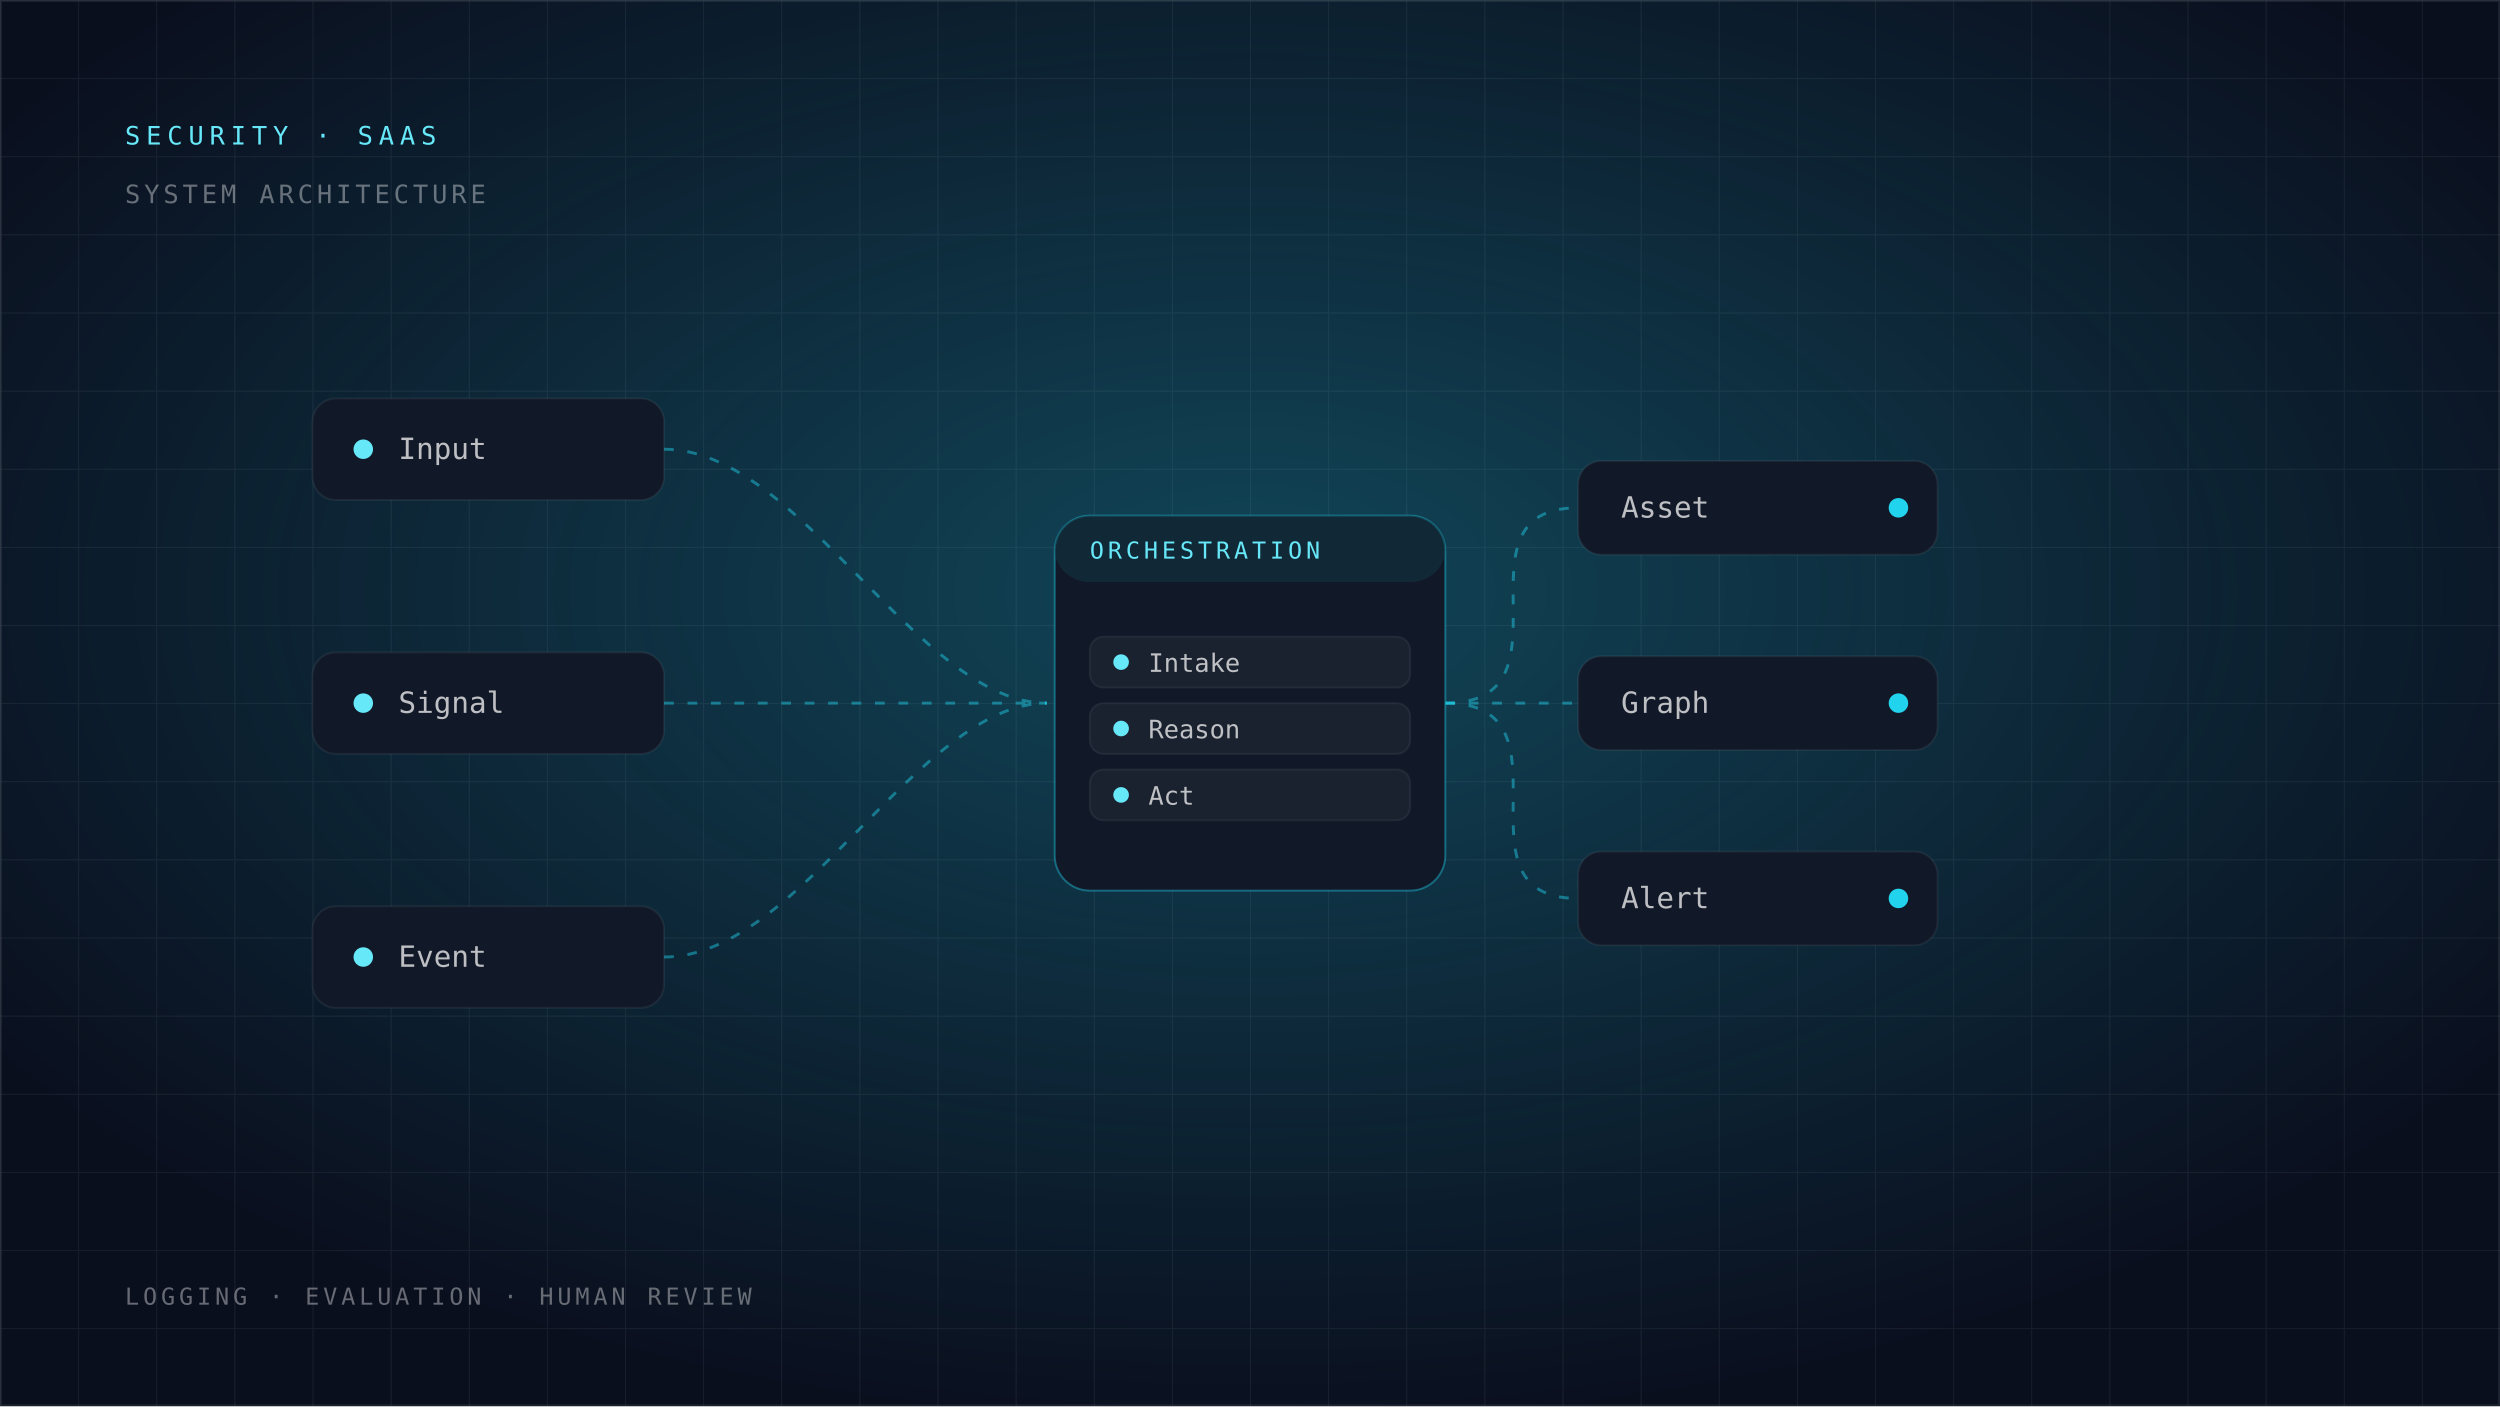
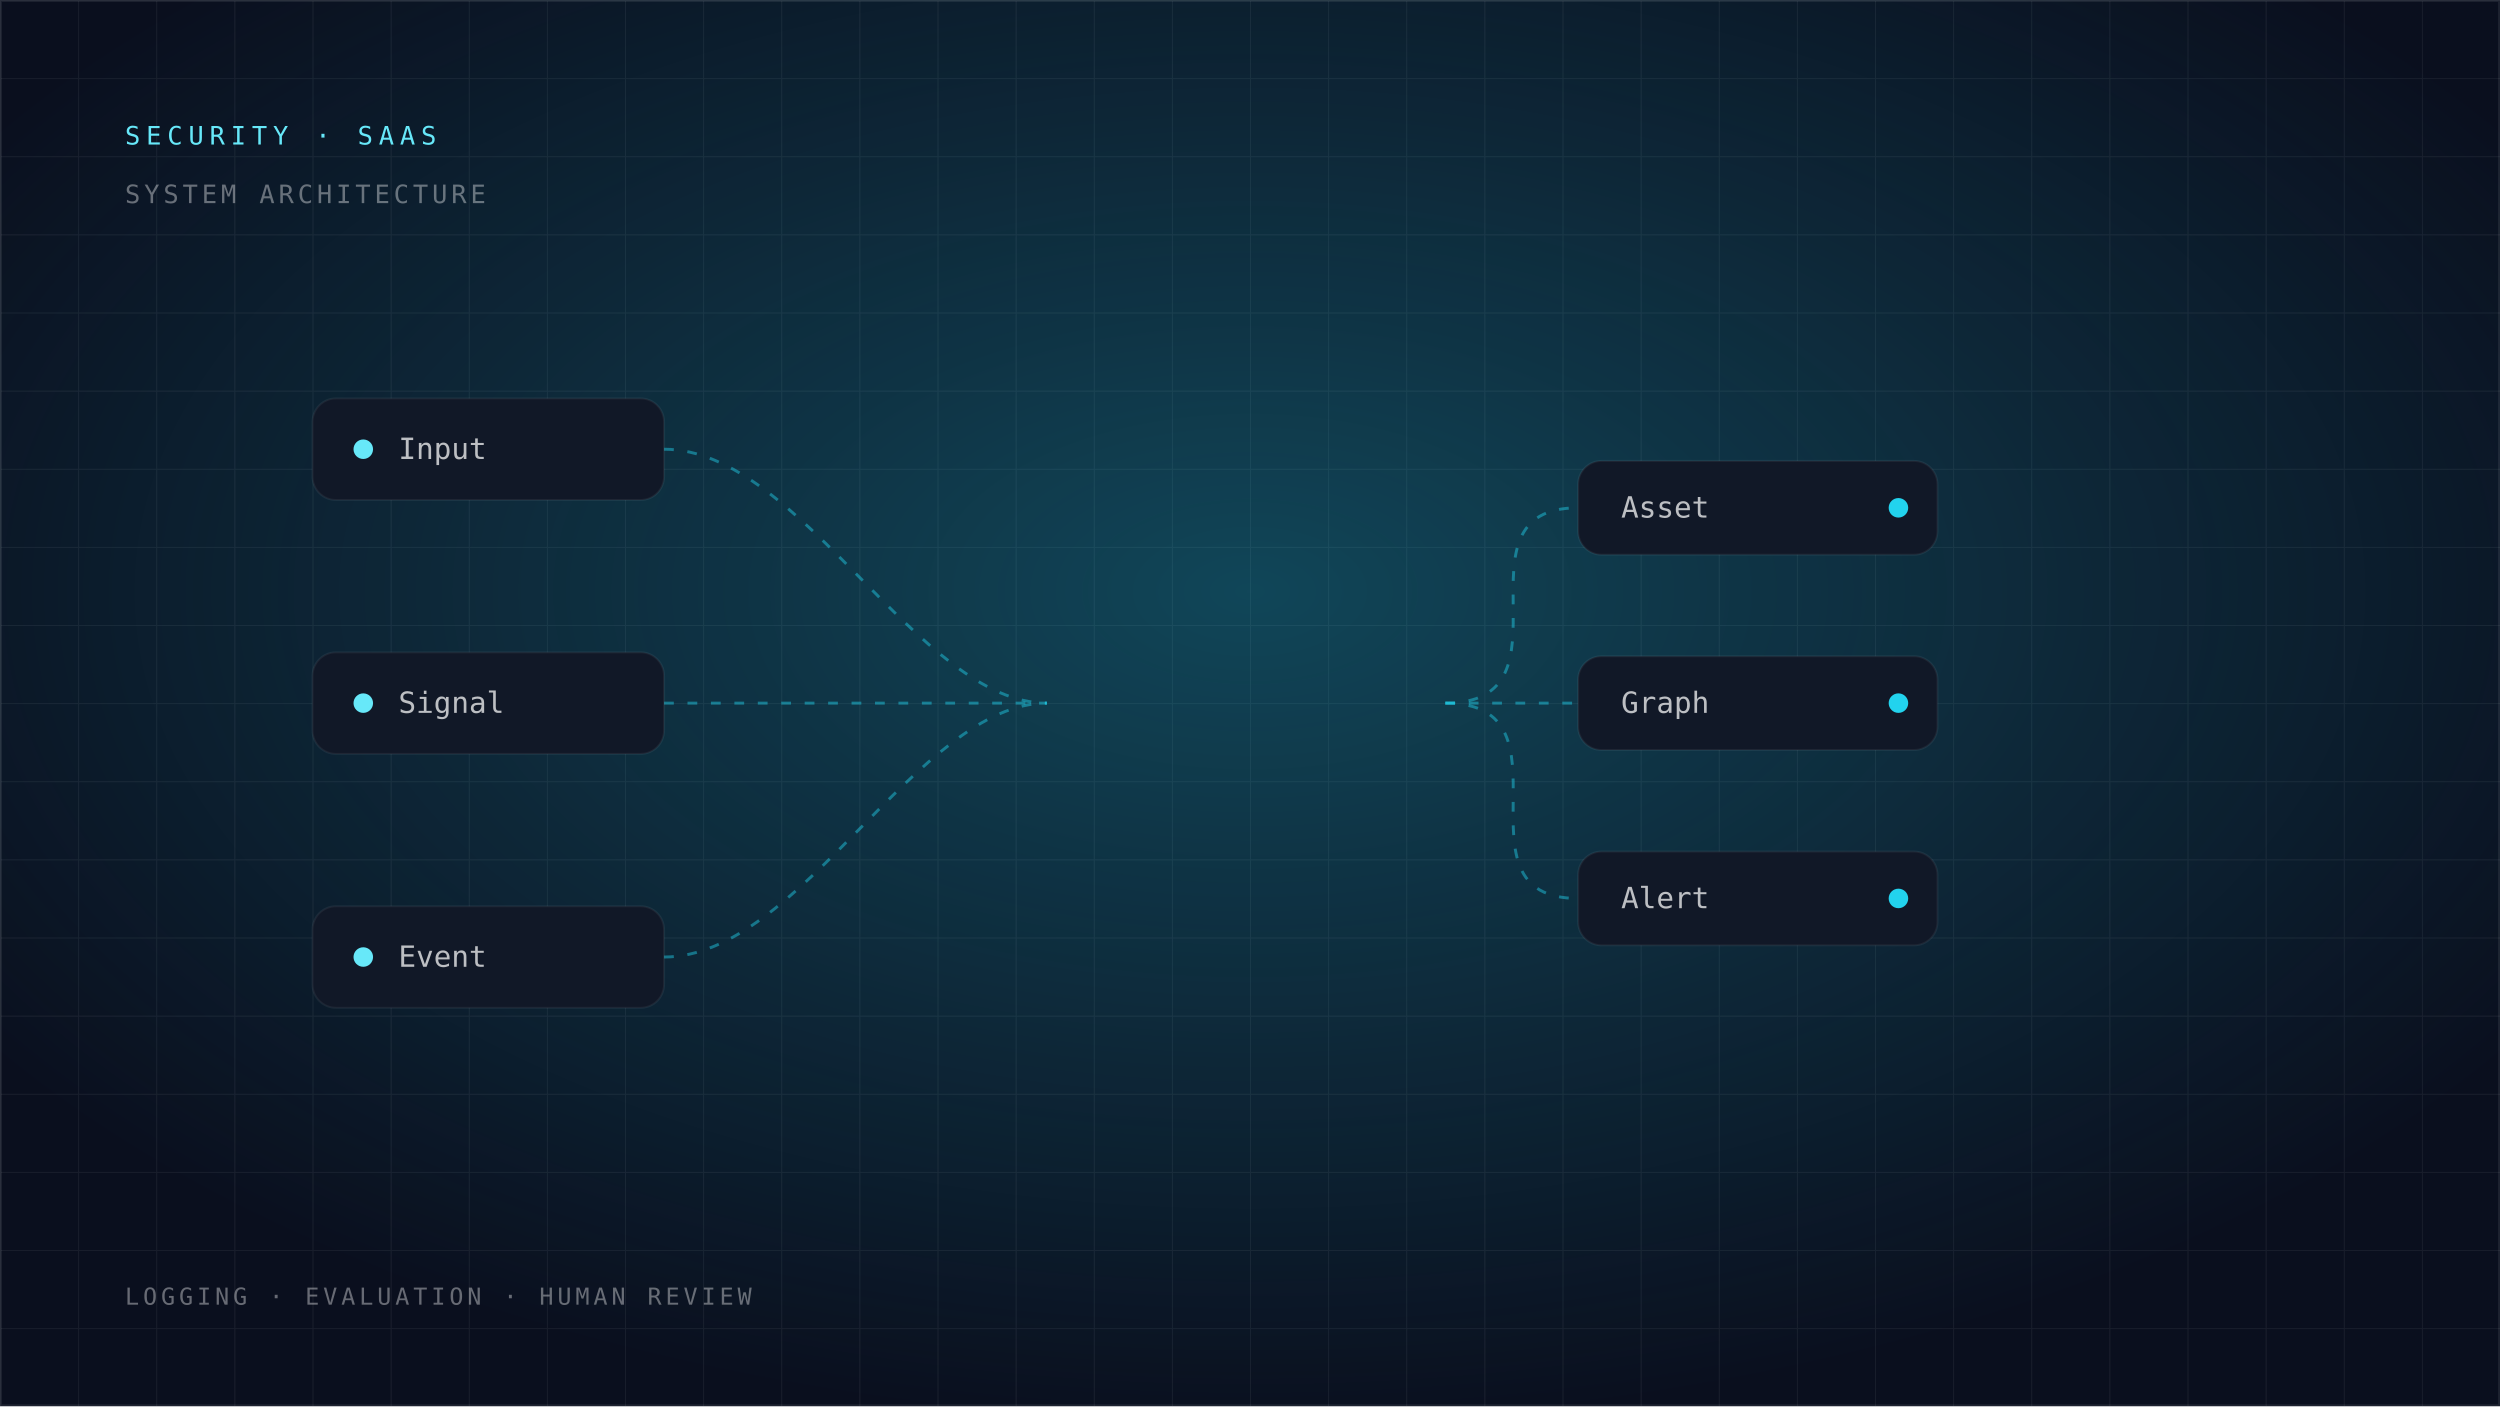
<svg xmlns="http://www.w3.org/2000/svg" viewBox="0 0 1280 720" width="1280" height="720" role="img">
  <defs>
    <pattern id="grid-cyberthreat-mesh" width="40" height="40" patternUnits="userSpaceOnUse">
      <path d="M40 0H0V40" fill="none" stroke="rgba(255,255,255,0.06)" stroke-width="1" />
    </pattern>
    <radialGradient id="glow-cyberthreat-mesh" cx="50%" cy="42%" r="60%">
      <stop offset="0%" stop-color="#22d3ee" stop-opacity="0.28" />
      <stop offset="100%" stop-color="#22d3ee" stop-opacity="0" />
    </radialGradient>
    <linearGradient id="edge-cyberthreat-mesh" x1="0" y1="0" x2="1" y2="0">
      <stop offset="0%" stop-color="#67e8f9" />
      <stop offset="100%" stop-color="#22d3ee" />
    </linearGradient>
  </defs>
  <rect width="1280" height="720" fill="#0a0f1e" />
  <rect width="1280" height="720" fill="url(#grid-cyberthreat-mesh)" />
  <rect width="1280" height="720" fill="url(#glow-cyberthreat-mesh)" />
  <g font-family="ui-monospace,monospace">
    <text x="64" y="74" font-size="13" letter-spacing="3" fill="#67e8f9">SECURITY · SAAS</text>
    <text x="64" y="104" font-size="13" letter-spacing="2" fill="rgba(255,255,255,0.38)">SYSTEM ARCHITECTURE</text>
  </g>
  <path d="M340 230 C 410 230, 470 360, 536 360" fill="none" stroke="#22d3ee" stroke-opacity="0.45" stroke-width="1.5" stroke-dasharray="5 7">
    <animate attributeName="stroke-dashoffset" from="24" to="0" dur="1.6s" repeatCount="indefinite" />
  </path>
  <path d="M340 360 C 410 360, 470 360, 536 360" fill="none" stroke="#22d3ee" stroke-opacity="0.45" stroke-width="1.5" stroke-dasharray="5 7">
    <animate attributeName="stroke-dashoffset" from="24" to="0" dur="1.8s" repeatCount="indefinite" />
  </path>
  <path d="M340 490 C 410 490, 470 360, 536 360" fill="none" stroke="#22d3ee" stroke-opacity="0.45" stroke-width="1.5" stroke-dasharray="5 7">
    <animate attributeName="stroke-dashoffset" from="24" to="0" dur="2s" repeatCount="indefinite" />
  </path>
  <path d="M740 360 C 810 360, 740 260, 808 260" fill="none" stroke="#22d3ee" stroke-opacity="0.45" stroke-width="1.5" stroke-dasharray="5 7">
    <animate attributeName="stroke-dashoffset" from="0" to="24" dur="1.7s" repeatCount="indefinite" />
  </path>
  <path d="M740 360 C 810 360, 740 360, 808 360" fill="none" stroke="#22d3ee" stroke-opacity="0.45" stroke-width="1.5" stroke-dasharray="5 7">
    <animate attributeName="stroke-dashoffset" from="0" to="24" dur="1.9s" repeatCount="indefinite" />
  </path>
  <path d="M740 360 C 810 360, 740 460, 808 460" fill="none" stroke="#22d3ee" stroke-opacity="0.45" stroke-width="1.5" stroke-dasharray="5 7">
    <animate attributeName="stroke-dashoffset" from="0" to="24" dur="2.1s" repeatCount="indefinite" />
  </path>
  <g transform="translate(250 230)">
    <rect x="-90" y="-26" width="180" height="52" rx="12" fill="#111827" stroke="rgba(255,255,255,0.06)" />
    <circle cx="-64" cy="0" r="5" fill="#67e8f9" />
    <text x="-46" y="5" font-family="ui-monospace,monospace" font-size="15" fill="rgba(255,255,255,0.72)">Input</text>
  </g>
  <g transform="translate(250 360)">
    <rect x="-90" y="-26" width="180" height="52" rx="12" fill="#111827" stroke="rgba(255,255,255,0.06)" />
    <circle cx="-64" cy="0" r="5" fill="#67e8f9" />
    <text x="-46" y="5" font-family="ui-monospace,monospace" font-size="15" fill="rgba(255,255,255,0.72)">Signal</text>
  </g>
  <g transform="translate(250 490)">
    <rect x="-90" y="-26" width="180" height="52" rx="12" fill="#111827" stroke="rgba(255,255,255,0.06)" />
    <circle cx="-64" cy="0" r="5" fill="#67e8f9" />
    <text x="-46" y="5" font-family="ui-monospace,monospace" font-size="15" fill="rgba(255,255,255,0.72)">Event</text>
  </g>
-   <g transform="translate(540 360)">
-     <rect x="0" y="-96" width="200" height="192" rx="18" fill="#111827" stroke="#22d3ee" stroke-opacity="0.4" />
-     <rect x="0" y="-96" width="200" height="34" rx="18" fill="#123b47" fill-opacity="0.5" />
-     <text x="18" y="-74" font-family="ui-monospace,monospace" font-size="12" letter-spacing="2" fill="#67e8f9">ORCHESTRATION</text>
-     <g transform="translate(0 -34)">
-       <rect x="18" y="0" width="164" height="26" rx="7" fill="rgba(255,255,255,0.04)" stroke="rgba(255,255,255,0.06)" />
-       <circle cx="34" cy="13" r="4" fill="#67e8f9" />
-       <text x="48" y="18" font-family="ui-monospace,monospace" font-size="13" fill="rgba(255,255,255,0.72)">Intake</text>
-     </g>
-     <g transform="translate(0 0)">
-       <rect x="18" y="0" width="164" height="26" rx="7" fill="rgba(255,255,255,0.04)" stroke="rgba(255,255,255,0.06)" />
-       <circle cx="34" cy="13" r="4" fill="#67e8f9" />
-       <text x="48" y="18" font-family="ui-monospace,monospace" font-size="13" fill="rgba(255,255,255,0.72)">Reason</text>
-     </g>
-     <g transform="translate(0 34)">
-       <rect x="18" y="0" width="164" height="26" rx="7" fill="rgba(255,255,255,0.04)" stroke="rgba(255,255,255,0.06)" />
-       <circle cx="34" cy="13" r="4" fill="#67e8f9" />
-       <text x="48" y="18" font-family="ui-monospace,monospace" font-size="13" fill="rgba(255,255,255,0.72)">Act</text>
-     </g>
-   </g>
  <g transform="translate(900 260)">
    <rect x="-92" y="-24" width="184" height="48" rx="12" fill="#111827" stroke="rgba(255,255,255,0.06)" />
    <text x="-70" y="5" font-family="ui-monospace,monospace" font-size="15" fill="rgba(255,255,255,0.72)">Asset</text>
    <circle cx="72" cy="0" r="5" fill="#22d3ee" />
  </g>
  <g transform="translate(900 360)">
    <rect x="-92" y="-24" width="184" height="48" rx="12" fill="#111827" stroke="rgba(255,255,255,0.06)" />
    <text x="-70" y="5" font-family="ui-monospace,monospace" font-size="15" fill="rgba(255,255,255,0.72)">Graph</text>
    <circle cx="72" cy="0" r="5" fill="#22d3ee" />
  </g>
  <g transform="translate(900 460)">
    <rect x="-92" y="-24" width="184" height="48" rx="12" fill="#111827" stroke="rgba(255,255,255,0.06)" />
    <text x="-70" y="5" font-family="ui-monospace,monospace" font-size="15" fill="rgba(255,255,255,0.72)">Alert</text>
    <circle cx="72" cy="0" r="5" fill="#22d3ee" />
  </g>
  <g font-family="ui-monospace,monospace">
    <text x="64" y="668" font-size="12" letter-spacing="2" fill="rgba(255,255,255,0.38)">LOGGING · EVALUATION · HUMAN REVIEW</text>
  </g>
  <rect x="0.5" y="0.5" width="1279" height="719" fill="none" stroke="rgba(255,255,255,0.08)" />
</svg>
